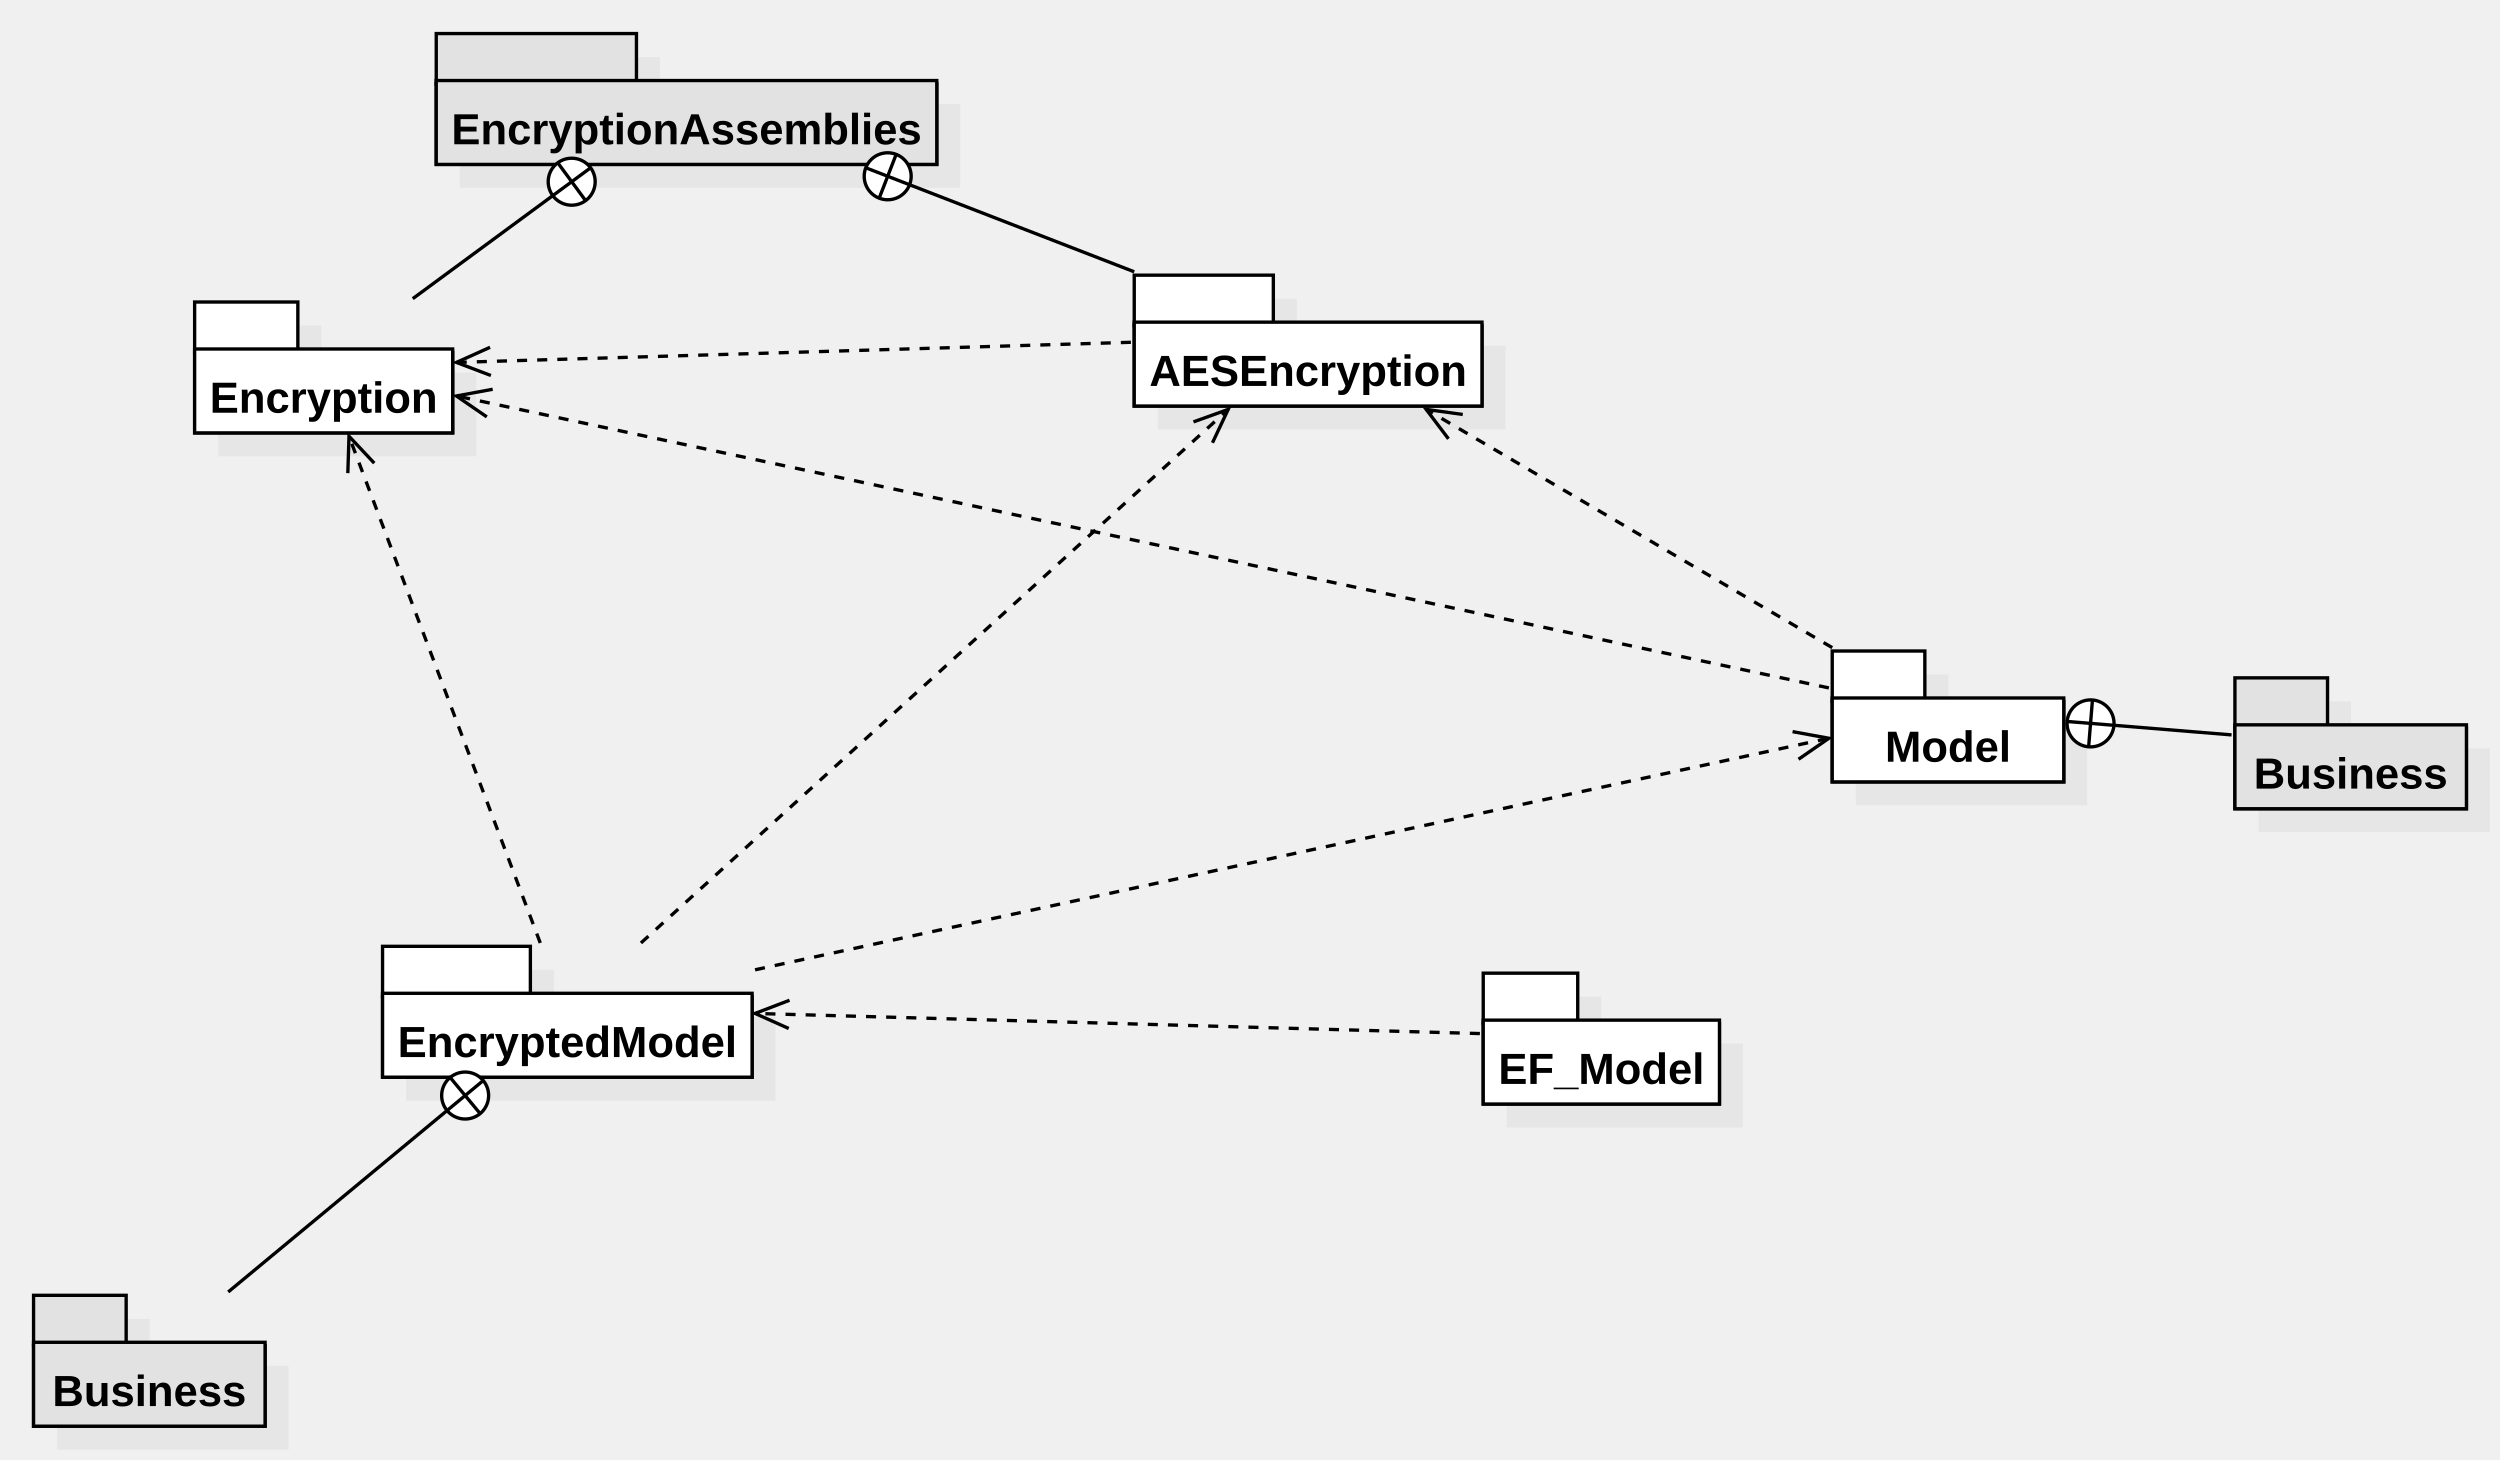
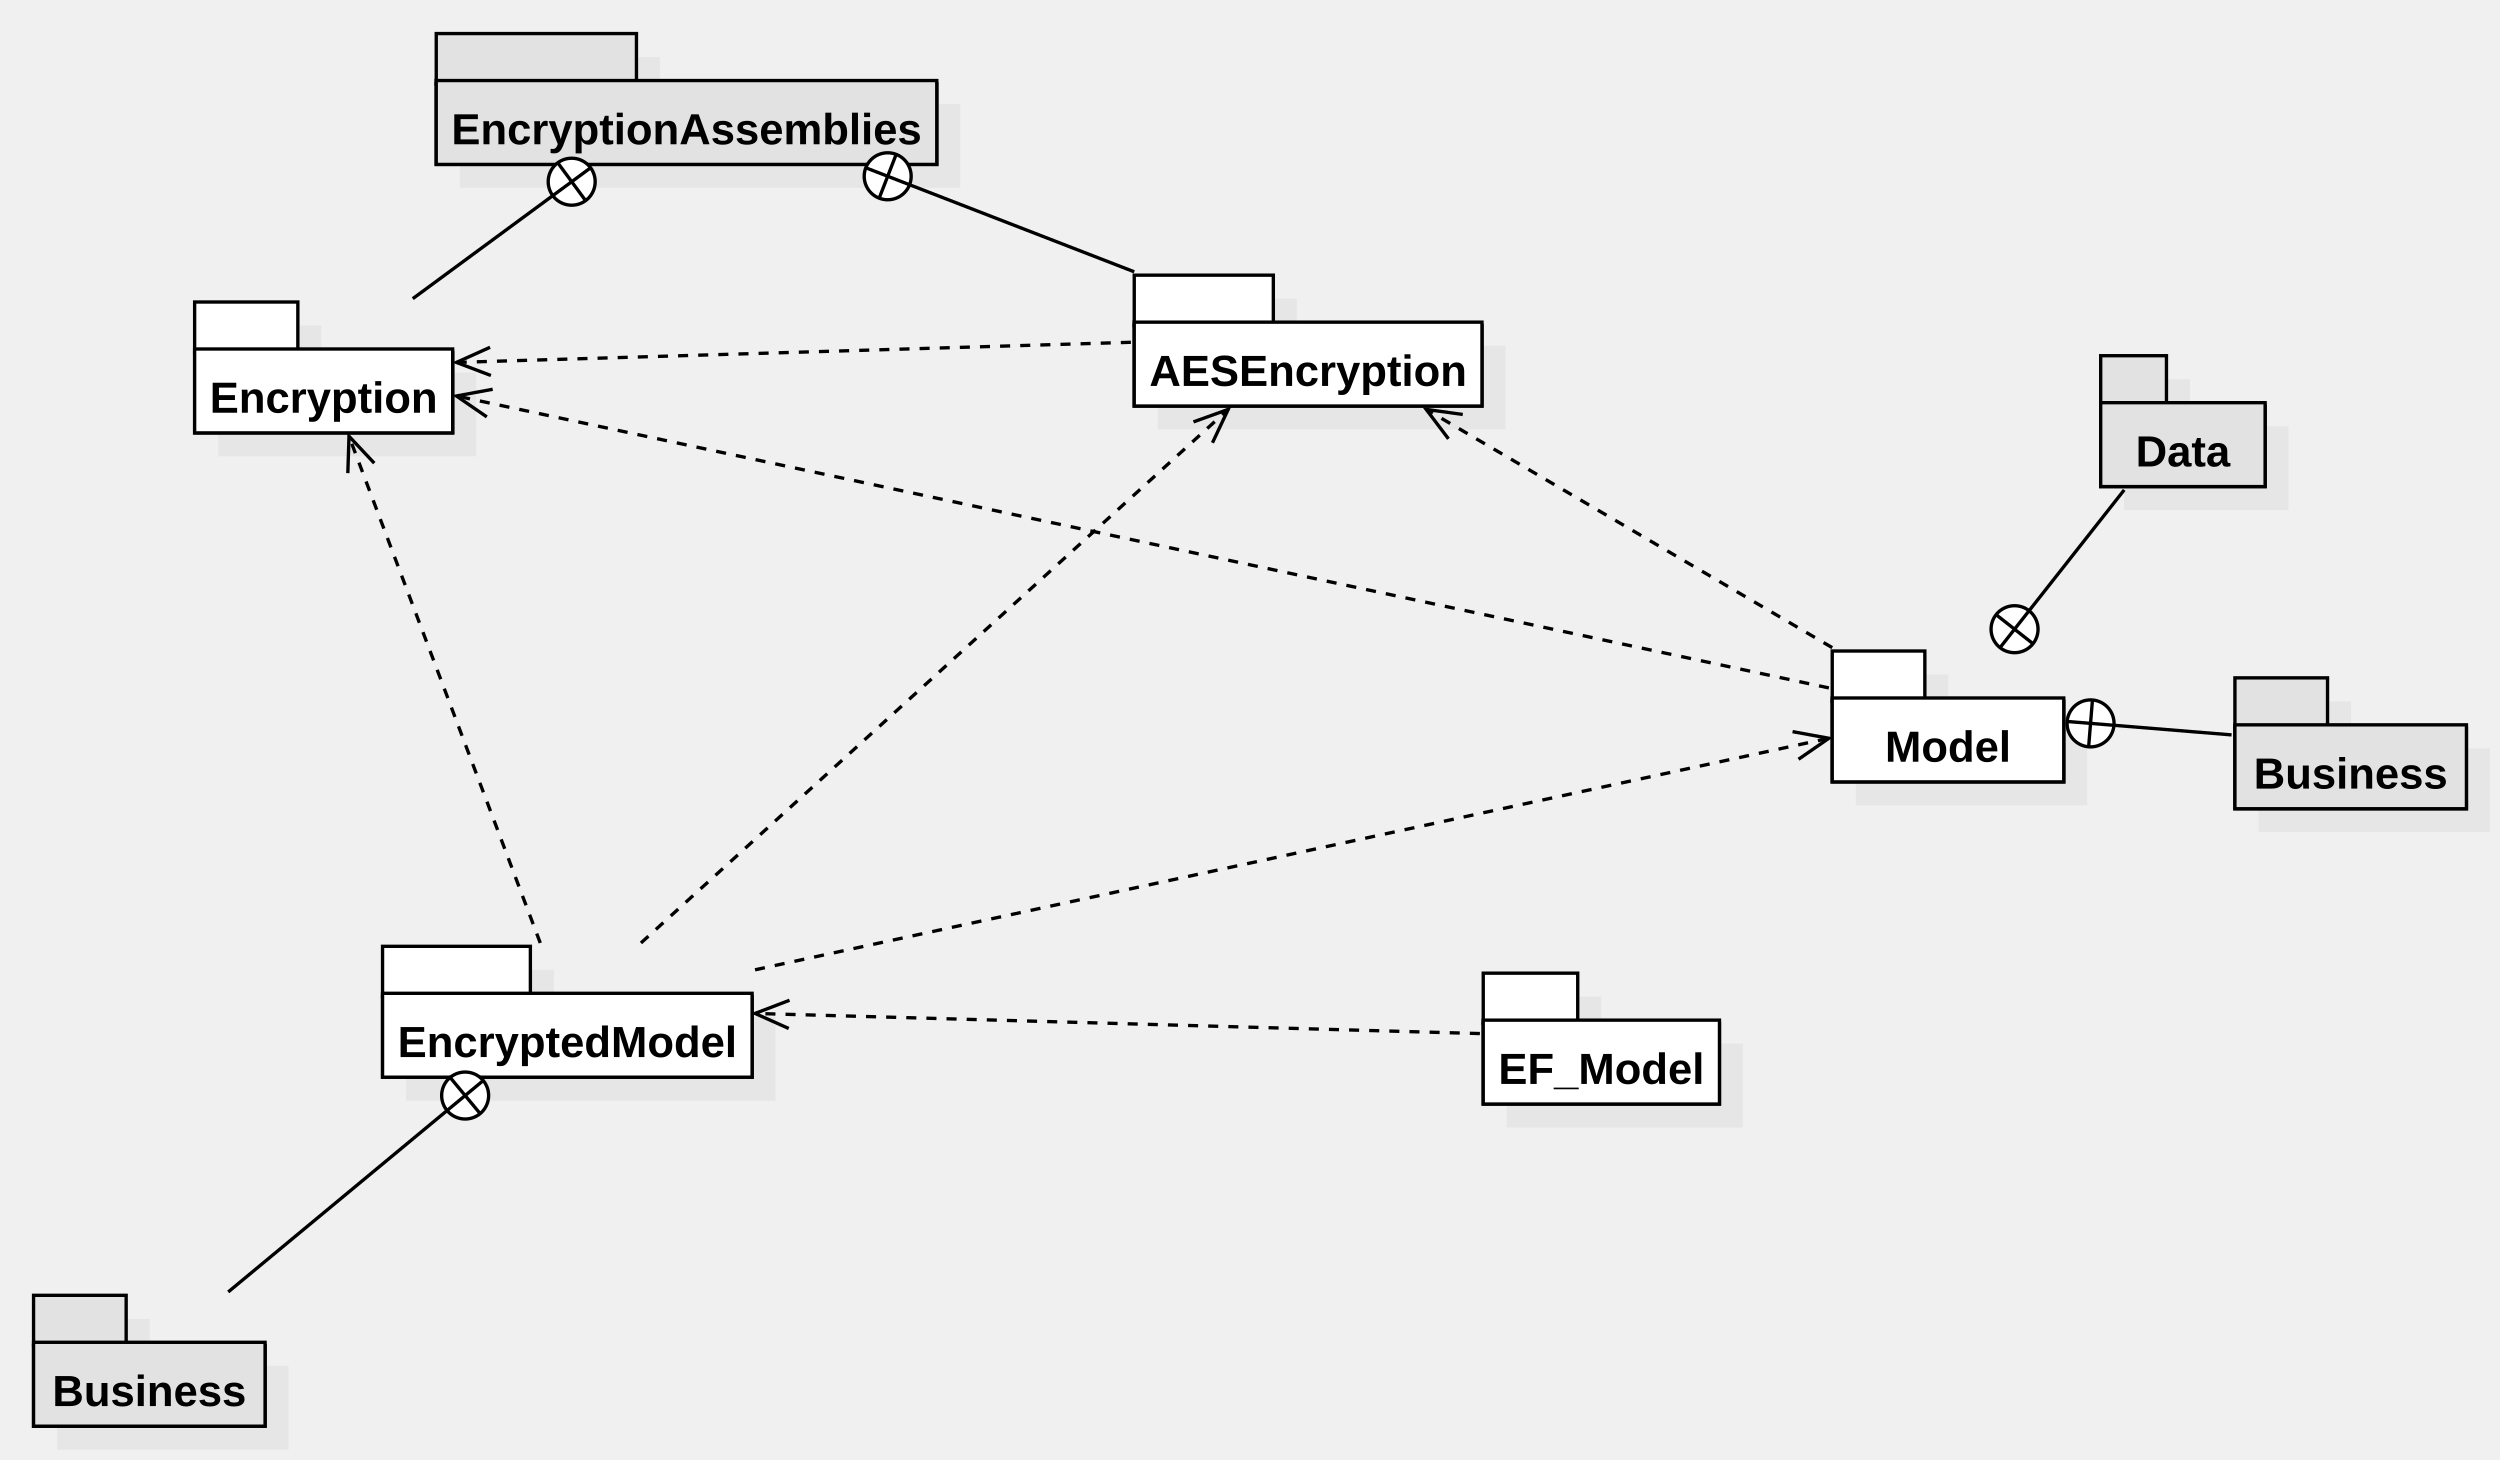
<svg xmlns="http://www.w3.org/2000/svg" version="1.1" width="744.992" height="435">
  <defs />
  <g transform="translate(-6,-222) scale(1,1)">
    <rect fill="#C0C0C0" stroke="none" x="559" y="423" width="27.597" height="15" opacity="0.2" />
  </g>
  <g transform="translate(-6,-222) scale(1,1)">
    <rect fill="#C0C0C0" stroke="none" x="559" y="437" width="68.992" height="25" opacity="0.2" />
  </g>
  <g transform="translate(-6,-222) scale(1,1)">
    <rect fill="#ffffff" stroke="none" x="552" y="431" width="68.992" height="24" />
  </g>
  <g transform="translate(-6,-222) scale(1,1)">
    <path fill="none" stroke="#000000" d="M 552 431 L 620.992 431 L 620.992 455 L 552 455 L 552 431 Z Z" stroke-miterlimit="10" />
  </g>
  <g transform="translate(-6,-222) scale(1,1)">
    <rect fill="#ffffff" stroke="none" x="552" y="416" width="27.597" height="15" />
  </g>
  <g transform="translate(-6,-222) scale(1,1)">
    <path fill="none" stroke="#000000" d="M 552 416 L 579.597 416 L 579.597 431 L 552 431 L 552 416 Z Z" stroke-miterlimit="10" />
  </g>
  <g transform="translate(-6,-222) scale(1,1)">
    <rect fill="#ffffff" stroke="none" x="552" y="430" width="68.992" height="25" />
  </g>
  <g transform="translate(-6,-222) scale(1,1)">
    <path fill="none" stroke="#000000" d="M 552 430 L 620.992 430 L 620.992 455 L 552 455 L 552 430 Z Z" stroke-miterlimit="10" />
  </g>
  <g transform="translate(-6,-222) scale(1,1)">
    <g>
      <path fill="none" stroke="none" />
      <text fill="#000000" stroke="none" font-family="Arial" font-size="13px" font-style="normal" font-weight="bold" text-decoration="none" x="567.719" y="449">Model</text>
    </g>
  </g>
  <g transform="translate(-6,-222) scale(1,1)">
    <rect fill="#C0C0C0" stroke="none" x="679" y="431" width="27.597" height="15" opacity="0.2" />
  </g>
  <g transform="translate(-6,-222) scale(1,1)">
    <rect fill="#C0C0C0" stroke="none" x="679" y="445" width="68.992" height="25" opacity="0.2" />
  </g>
  <g transform="translate(-6,-222) scale(1,1)">
    <rect fill="#e2e2e2" stroke="none" x="672" y="439" width="68.992" height="24" />
  </g>
  <g transform="translate(-6,-222) scale(1,1)">
    <path fill="none" stroke="#000000" d="M 672 439 L 740.992 439 L 740.992 463 L 672 463 L 672 439 Z Z" stroke-miterlimit="10" />
  </g>
  <g transform="translate(-6,-222) scale(1,1)">
    <rect fill="#e2e2e2" stroke="none" x="672" y="424" width="27.597" height="15" />
  </g>
  <g transform="translate(-6,-222) scale(1,1)">
    <path fill="none" stroke="#000000" d="M 672 424 L 699.597 424 L 699.597 439 L 672 439 L 672 424 Z Z" stroke-miterlimit="10" />
  </g>
  <g transform="translate(-6,-222) scale(1,1)">
    <rect fill="#e2e2e2" stroke="none" x="672" y="438" width="68.992" height="25" />
  </g>
  <g transform="translate(-6,-222) scale(1,1)">
    <path fill="none" stroke="#000000" d="M 672 438 L 740.992 438 L 740.992 463 L 672 463 L 672 438 Z Z" stroke-miterlimit="10" />
  </g>
  <g transform="translate(-6,-222) scale(1,1)">
    <g>
      <path fill="none" stroke="none" />
      <text fill="#000000" stroke="none" font-family="Arial" font-size="13px" font-style="normal" font-weight="bold" text-decoration="none" x="677.595" y="457">Business</text>
    </g>
  </g>
  <g transform="translate(-6,-222) scale(1,1)">
    <rect fill="#C0C0C0" stroke="none" x="127" y="511" width="44.05" height="15" opacity="0.2" />
  </g>
  <g transform="translate(-6,-222) scale(1,1)">
    <rect fill="#C0C0C0" stroke="none" x="127" y="525" width="110.125" height="25" opacity="0.2" />
  </g>
  <g transform="translate(-6,-222) scale(1,1)">
    <rect fill="#ffffff" stroke="none" x="120" y="519" width="110.125" height="24" />
  </g>
  <g transform="translate(-6,-222) scale(1,1)">
    <path fill="none" stroke="#000000" d="M 120 519 L 230.125 519 L 230.125 543 L 120 543 L 120 519 Z Z" stroke-miterlimit="10" />
  </g>
  <g transform="translate(-6,-222) scale(1,1)">
    <rect fill="#ffffff" stroke="none" x="120" y="504" width="44.05" height="15" />
  </g>
  <g transform="translate(-6,-222) scale(1,1)">
    <path fill="none" stroke="#000000" d="M 120 504 L 164.05 504 L 164.05 519 L 120 519 L 120 504 Z Z" stroke-miterlimit="10" />
  </g>
  <g transform="translate(-6,-222) scale(1,1)">
    <rect fill="#ffffff" stroke="none" x="120" y="518" width="110.125" height="25" />
  </g>
  <g transform="translate(-6,-222) scale(1,1)">
    <path fill="none" stroke="#000000" d="M 120 518 L 230.125 518 L 230.125 543 L 120 543 L 120 518 Z Z" stroke-miterlimit="10" />
  </g>
  <g transform="translate(-6,-222) scale(1,1)">
    <g>
      <path fill="none" stroke="none" />
      <text fill="#000000" stroke="none" font-family="Arial" font-size="13px" font-style="normal" font-weight="bold" text-decoration="none" x="124.5" y="537">EncryptedModel</text>
    </g>
  </g>
  <g transform="translate(-6,-222) scale(1,1)">
    <rect fill="#C0C0C0" stroke="none" x="23" y="615" width="27.597" height="15" opacity="0.2" />
  </g>
  <g transform="translate(-6,-222) scale(1,1)">
    <rect fill="#C0C0C0" stroke="none" x="23" y="629" width="68.992" height="25" opacity="0.2" />
  </g>
  <g transform="translate(-6,-222) scale(1,1)">
    <rect fill="#e2e2e2" stroke="none" x="16" y="623" width="68.992" height="24" />
  </g>
  <g transform="translate(-6,-222) scale(1,1)">
    <path fill="none" stroke="#000000" d="M 16 623 L 84.992 623 L 84.992 647 L 16 647 L 16 623 Z Z" stroke-miterlimit="10" />
  </g>
  <g transform="translate(-6,-222) scale(1,1)">
    <rect fill="#e2e2e2" stroke="none" x="16" y="608" width="27.597" height="15" />
  </g>
  <g transform="translate(-6,-222) scale(1,1)">
    <path fill="none" stroke="#000000" d="M 16 608 L 43.597 608 L 43.597 623 L 16 623 L 16 608 Z Z" stroke-miterlimit="10" />
  </g>
  <g transform="translate(-6,-222) scale(1,1)">
    <rect fill="#e2e2e2" stroke="none" x="16" y="622" width="68.992" height="25" />
  </g>
  <g transform="translate(-6,-222) scale(1,1)">
    <path fill="none" stroke="#000000" d="M 16 622 L 84.992 622 L 84.992 647 L 16 647 L 16 622 Z Z" stroke-miterlimit="10" />
  </g>
  <g transform="translate(-6,-222) scale(1,1)">
    <g>
      <path fill="none" stroke="none" />
      <text fill="#000000" stroke="none" font-family="Arial" font-size="13px" font-style="normal" font-weight="bold" text-decoration="none" x="21.595" y="641">Business</text>
    </g>
  </g>
  <g transform="translate(-6,-222) scale(1,1)">
    <rect fill="#C0C0C0" stroke="none" x="455" y="519" width="28.158" height="15" opacity="0.2" />
  </g>
  <g transform="translate(-6,-222) scale(1,1)">
    <rect fill="#C0C0C0" stroke="none" x="455" y="533" width="70.395" height="25" opacity="0.2" />
  </g>
  <g transform="translate(-6,-222) scale(1,1)">
    <rect fill="#ffffff" stroke="none" x="448" y="527" width="70.395" height="24" />
  </g>
  <g transform="translate(-6,-222) scale(1,1)">
    <path fill="none" stroke="#000000" d="M 448 527 L 518.395 527 L 518.395 551 L 448 551 L 448 527 Z Z" stroke-miterlimit="10" />
  </g>
  <g transform="translate(-6,-222) scale(1,1)">
    <rect fill="#ffffff" stroke="none" x="448" y="512" width="28.158" height="15" />
  </g>
  <g transform="translate(-6,-222) scale(1,1)">
    <path fill="none" stroke="#000000" d="M 448 512 L 476.158 512 L 476.158 527 L 448 527 L 448 512 Z Z" stroke-miterlimit="10" />
  </g>
  <g transform="translate(-6,-222) scale(1,1)">
    <rect fill="#ffffff" stroke="none" x="448" y="526" width="70.395" height="25" />
  </g>
  <g transform="translate(-6,-222) scale(1,1)">
    <path fill="none" stroke="#000000" d="M 448 526 L 518.395 526 L 518.395 551 L 448 551 L 448 526 Z Z" stroke-miterlimit="10" />
  </g>
  <g transform="translate(-6,-222) scale(1,1)">
    <g>
      <path fill="none" stroke="none" />
      <text fill="#000000" stroke="none" font-family="Arial" font-size="13px" font-style="normal" font-weight="bold" text-decoration="none" x="452.5" y="545">EF_Model</text>
    </g>
  </g>
  <g transform="translate(-6,-222) scale(1,1)">
    <rect fill="#C0C0C0" stroke="none" x="351" y="311" width="41.45" height="15" opacity="0.2" />
  </g>
  <g transform="translate(-6,-222) scale(1,1)">
    <rect fill="#C0C0C0" stroke="none" x="351" y="325" width="103.625" height="25" opacity="0.2" />
  </g>
  <g transform="translate(-6,-222) scale(1,1)">
    <rect fill="#ffffff" stroke="none" x="344" y="319" width="103.625" height="24" />
  </g>
  <g transform="translate(-6,-222) scale(1,1)">
    <path fill="none" stroke="#000000" d="M 344 319 L 447.625 319 L 447.625 343 L 344 343 L 344 319 Z Z" stroke-miterlimit="10" />
  </g>
  <g transform="translate(-6,-222) scale(1,1)">
    <rect fill="#ffffff" stroke="none" x="344" y="304" width="41.45" height="15" />
  </g>
  <g transform="translate(-6,-222) scale(1,1)">
    <path fill="none" stroke="#000000" d="M 344 304 L 385.45 304 L 385.45 319 L 344 319 L 344 304 Z Z" stroke-miterlimit="10" />
  </g>
  <g transform="translate(-6,-222) scale(1,1)">
    <rect fill="#ffffff" stroke="none" x="344" y="318" width="103.625" height="25" />
  </g>
  <g transform="translate(-6,-222) scale(1,1)">
    <path fill="none" stroke="#000000" d="M 344 318 L 447.625 318 L 447.625 343 L 344 343 L 344 318 Z Z" stroke-miterlimit="10" />
  </g>
  <g transform="translate(-6,-222) scale(1,1)">
    <g>
      <path fill="none" stroke="none" />
      <text fill="#000000" stroke="none" font-family="Arial" font-size="13px" font-style="normal" font-weight="bold" text-decoration="none" x="348.5" y="337">AESEncryption</text>
    </g>
  </g>
  <g transform="translate(-6,-222) scale(1,1)">
    <rect fill="#C0C0C0" stroke="none" x="71" y="319" width="30.758" height="15" opacity="0.2" />
  </g>
  <g transform="translate(-6,-222) scale(1,1)">
    <rect fill="#C0C0C0" stroke="none" x="71" y="333" width="76.895" height="25" opacity="0.2" />
  </g>
  <g transform="translate(-6,-222) scale(1,1)">
    <rect fill="#ffffff" stroke="none" x="64" y="327" width="76.895" height="24" />
  </g>
  <g transform="translate(-6,-222) scale(1,1)">
    <path fill="none" stroke="#000000" d="M 64 327 L 140.895 327 L 140.895 351 L 64 351 L 64 327 Z Z" stroke-miterlimit="10" />
  </g>
  <g transform="translate(-6,-222) scale(1,1)">
    <rect fill="#ffffff" stroke="none" x="64" y="312" width="30.758" height="15" />
  </g>
  <g transform="translate(-6,-222) scale(1,1)">
    <path fill="none" stroke="#000000" d="M 64 312 L 94.758 312 L 94.758 327 L 64 327 L 64 312 Z Z" stroke-miterlimit="10" />
  </g>
  <g transform="translate(-6,-222) scale(1,1)">
    <rect fill="#ffffff" stroke="none" x="64" y="326" width="76.895" height="25" />
  </g>
  <g transform="translate(-6,-222) scale(1,1)">
    <path fill="none" stroke="#000000" d="M 64 326 L 140.895 326 L 140.895 351 L 64 351 L 64 326 Z Z" stroke-miterlimit="10" />
  </g>
  <g transform="translate(-6,-222) scale(1,1)">
    <g>
      <path fill="none" stroke="none" />
      <text fill="#000000" stroke="none" font-family="Arial" font-size="13px" font-style="normal" font-weight="bold" text-decoration="none" x="68.5" y="345">Encryption</text>
    </g>
  </g>
  <g transform="translate(-6,-222) scale(1,1)">
    <rect fill="#C0C0C0" stroke="none" x="143" y="239" width="59.662" height="15" opacity="0.2" />
  </g>
  <g transform="translate(-6,-222) scale(1,1)">
    <rect fill="#C0C0C0" stroke="none" x="143" y="253" width="149.156" height="25" opacity="0.2" />
  </g>
  <g transform="translate(-6,-222) scale(1,1)">
    <rect fill="#e2e2e2" stroke="none" x="136" y="247" width="149.156" height="24" />
  </g>
  <g transform="translate(-6,-222) scale(1,1)">
    <path fill="none" stroke="#000000" d="M 136 247 L 285.156 247 L 285.156 271 L 136 271 L 136 247 Z Z" stroke-miterlimit="10" />
  </g>
  <g transform="translate(-6,-222) scale(1,1)">
    <rect fill="#e2e2e2" stroke="none" x="136" y="232" width="59.662" height="15" />
  </g>
  <g transform="translate(-6,-222) scale(1,1)">
    <path fill="none" stroke="#000000" d="M 136 232 L 195.662 232 L 195.662 247 L 136 247 L 136 232 Z Z" stroke-miterlimit="10" />
  </g>
  <g transform="translate(-6,-222) scale(1,1)">
    <rect fill="#e2e2e2" stroke="none" x="136" y="246" width="149.156" height="25" />
  </g>
  <g transform="translate(-6,-222) scale(1,1)">
    <path fill="none" stroke="#000000" d="M 136 246 L 285.156 246 L 285.156 271 L 136 271 L 136 246 Z Z" stroke-miterlimit="10" />
  </g>
  <g transform="translate(-6,-222) scale(1,1)">
    <g>
      <path fill="none" stroke="none" />
      <text fill="#000000" stroke="none" font-family="Arial" font-size="13px" font-style="normal" font-weight="bold" text-decoration="none" x="140.5" y="265">EncryptionAssemblies</text>
    </g>
  </g>
  <g transform="translate(-6,-222) scale(1,1)">
    <path fill="none" stroke="#000000" d="M 129 311 L 182 272" stroke-miterlimit="10" />
  </g>
  <g transform="translate(-6,-222) scale(1,1)">
    <path fill="#FFFFFF" stroke="none" d="M 169.362 276.149 C 169.362 272.283 172.496 269.149 176.362 269.149 C 180.228 269.149 183.362 272.283 183.362 276.149 C 183.362 280.015 180.228 283.149 176.362 283.149 C 172.496 283.149 169.362 280.015 169.362 276.149 Z" />
  </g>
  <g transform="translate(-6,-222) scale(1,1)">
    <path fill="none" stroke="#000000" d="M 169.362 276.149 C 169.362 272.283 172.496 269.149 176.362 269.149 C 180.228 269.149 183.362 272.283 183.362 276.149 C 183.362 280.015 180.228 283.149 176.362 283.149 C 172.496 283.149 169.362 280.015 169.362 276.149 Z" stroke-miterlimit="10" />
  </g>
  <g transform="translate(-6,-222) scale(1,1)">
    <path fill="none" stroke="#000000" d="M 170.724 280.298 L 182 272" stroke-miterlimit="10" />
  </g>
  <g transform="translate(-6,-222) scale(1,1)">
    <path fill="none" stroke="#000000" d="M 180.511 281.787 L 172.213 270.511" stroke-miterlimit="10" />
  </g>
  <g transform="translate(-6,-222) scale(1,1)">
    <path fill="none" stroke="#000000" d="M 344 303 L 264 272" stroke-miterlimit="10" />
  </g>
  <g transform="translate(-6,-222) scale(1,1)">
    <path fill="#FFFFFF" stroke="none" d="M 263.527 274.529 C 263.527 270.663 266.661 267.529 270.527 267.529 C 274.393 267.529 277.527 270.663 277.527 274.529 C 277.527 278.395 274.393 281.529 270.527 281.529 C 266.661 281.529 263.527 278.395 263.527 274.529 Z" />
  </g>
  <g transform="translate(-6,-222) scale(1,1)">
    <path fill="none" stroke="#000000" d="M 263.527 274.529 C 263.527 270.663 266.661 267.529 270.527 267.529 C 274.393 267.529 277.527 270.663 277.527 274.529 C 277.527 278.395 274.393 281.529 270.527 281.529 C 266.661 281.529 263.527 278.395 263.527 274.529 Z" stroke-miterlimit="10" />
  </g>
  <g transform="translate(-6,-222) scale(1,1)">
    <path fill="none" stroke="#000000" d="M 277.054 277.058 L 264 272" stroke-miterlimit="10" />
  </g>
  <g transform="translate(-6,-222) scale(1,1)">
    <path fill="none" stroke="#000000" d="M 273.056 268.002 L 267.998 281.056" stroke-miterlimit="10" />
  </g>
  <g transform="translate(-6,-222) scale(1,1)">
    <path fill="none" stroke="#000000" d="M 671 441 L 622 437" stroke-miterlimit="10" />
  </g>
  <g transform="translate(-6,-222) scale(1,1)">
    <path fill="#FFFFFF" stroke="none" d="M 621.977 437.57 C 621.977 433.704 625.111 430.57 628.977 430.57 C 632.843 430.57 635.977 433.704 635.977 437.57 C 635.977 441.436 632.843 444.57 628.977 444.57 C 625.111 444.57 621.977 441.436 621.977 437.57 Z" />
  </g>
  <g transform="translate(-6,-222) scale(1,1)">
    <path fill="none" stroke="#000000" d="M 621.977 437.57 C 621.977 433.704 625.111 430.57 628.977 430.57 C 632.843 430.57 635.977 433.704 635.977 437.57 C 635.977 441.436 632.843 444.57 628.977 444.57 C 625.111 444.57 621.977 441.436 621.977 437.57 Z" stroke-miterlimit="10" />
  </g>
  <g transform="translate(-6,-222) scale(1,1)">
    <path fill="none" stroke="#000000" d="M 635.954 438.139 L 622 437" stroke-miterlimit="10" />
  </g>
  <g transform="translate(-6,-222) scale(1,1)">
    <path fill="none" stroke="#000000" d="M 629.546 430.593 L 628.407 444.546" stroke-miterlimit="10" />
  </g>
  <g transform="translate(-6,-222) scale(1,1)">
    <path fill="none" stroke="#000000" d="M 74 607 L 150 544" stroke-miterlimit="10" />
  </g>
  <g transform="translate(-6,-222) scale(1,1)">
    <path fill="#FFFFFF" stroke="none" d="M 137.611 548.467 C 137.611 544.601 140.745 541.467 144.611 541.467 C 148.477 541.467 151.611 544.601 151.611 548.467 C 151.611 552.333 148.477 555.467 144.611 555.467 C 140.745 555.467 137.611 552.333 137.611 548.467 Z" />
  </g>
  <g transform="translate(-6,-222) scale(1,1)">
    <path fill="none" stroke="#000000" d="M 137.611 548.467 C 137.611 544.601 140.745 541.467 144.611 541.467 C 148.477 541.467 151.611 544.601 151.611 548.467 C 151.611 552.333 148.477 555.467 144.611 555.467 C 140.745 555.467 137.611 552.333 137.611 548.467 Z" stroke-miterlimit="10" />
  </g>
  <g transform="translate(-6,-222) scale(1,1)">
    <path fill="none" stroke="#000000" d="M 139.222 552.935 L 150 544" stroke-miterlimit="10" />
  </g>
  <g transform="translate(-6,-222) scale(1,1)">
    <path fill="none" stroke="#000000" d="M 149.078 553.856 L 140.144 543.078" stroke-miterlimit="10" />
  </g>
  <g transform="translate(-6,-222) scale(1,1)">
    <path fill="none" stroke="#000000" d="M 343 324 L 142 330" stroke-miterlimit="10" stroke-dasharray="3" />
  </g>
  <g transform="translate(-6,-222) scale(1,1)">
    <path fill="none" stroke="#000000" d="M 152.033 325.489 L 142 330 L 152.284 333.904" stroke-miterlimit="10" />
  </g>
  <g transform="translate(-6,-222) scale(1,1)">
    <path fill="none" stroke="#000000" d="M 447 530 L 231 524" stroke-miterlimit="10" stroke-dasharray="3" />
  </g>
  <g transform="translate(-6,-222) scale(1,1)">
    <path fill="none" stroke="#000000" d="M 241.276 520.074 L 231 524 L 241.042 528.49" stroke-miterlimit="10" />
  </g>
  <g transform="translate(-6,-222) scale(1,1)">
    <path fill="none" stroke="#000000" d="M 167 503 L 110 352" stroke-miterlimit="10" stroke-dasharray="3" />
  </g>
  <g transform="translate(-6,-222) scale(1,1)">
    <path fill="none" stroke="#000000" d="M 117.527 360.021 L 110 352 L 109.651 362.994" stroke-miterlimit="10" />
  </g>
  <g transform="translate(-6,-222) scale(1,1)">
    <path fill="none" stroke="#000000" d="M 197 503 L 372 344" stroke-miterlimit="10" stroke-dasharray="3" />
  </g>
  <g transform="translate(-6,-222) scale(1,1)">
    <path fill="none" stroke="#000000" d="M 367.309 353.95 L 372 344 L 361.648 347.718" stroke-miterlimit="10" />
  </g>
  <g transform="translate(-6,-222) scale(1,1)">
    <path fill="none" stroke="#000000" d="M 231 511 L 551 442" stroke-miterlimit="10" stroke-dasharray="3" />
  </g>
  <g transform="translate(-6,-222) scale(1,1)">
    <path fill="none" stroke="#000000" d="M 541.953 448.257 L 551 442 L 540.178 440.027" stroke-miterlimit="10" />
  </g>
  <g transform="translate(-6,-222) scale(1,1)">
    <path fill="none" stroke="#000000" d="M 551 427 L 142 340" stroke-miterlimit="10" stroke-dasharray="3" />
  </g>
  <g transform="translate(-6,-222) scale(1,1)">
    <path fill="none" stroke="#000000" d="M 152.816 337.997 L 142 340 L 151.064 346.232" stroke-miterlimit="10" />
  </g>
  <g transform="translate(-6,-222) scale(1,1)">
    <path fill="none" stroke="#000000" d="M 552 415 L 431 344" stroke-miterlimit="10" stroke-dasharray="3" />
  </g>
  <g transform="translate(-6,-222) scale(1,1)">
    <path fill="none" stroke="#000000" d="M 441.896 345.513 L 431 344 L 437.635 352.774" stroke-miterlimit="10" />
  </g>
+   <g transform="translate(-6,-222) scale(1,1)">
+     <rect fill="#C0C0C0" stroke="none" x="639" y="335" width="19.6" height="15" opacity="0.2" />
+   </g>
+   <g transform="translate(-6,-222) scale(1,1)">
+     <rect fill="#C0C0C0" stroke="none" x="639" y="349" width="49" height="25" opacity="0.2" />
+   </g>
+   <g transform="translate(-6,-222) scale(1,1)">
+     <rect fill="#e2e2e2" stroke="none" x="632" y="343" width="49" height="24" />
+   </g>
+   <g transform="translate(-6,-222) scale(1,1)">
+     <path fill="none" stroke="#000000" d="M 632 343 L 681 343 L 681 367 L 632 367 L 632 343 Z Z" stroke-miterlimit="10" />
+   </g>
+   <g transform="translate(-6,-222) scale(1,1)">
+     <rect fill="#e2e2e2" stroke="none" x="632" y="328" width="19.6" height="15" />
+   </g>
+   <g transform="translate(-6,-222) scale(1,1)">
+     <path fill="none" stroke="#000000" d="M 632 328 L 651.6 328 L 651.6 343 L 632 343 L 632 328 Z Z" stroke-miterlimit="10" />
+   </g>
+   <g transform="translate(-6,-222) scale(1,1)">
+     <rect fill="#e2e2e2" stroke="none" x="632" y="342" width="49" height="25" />
+   </g>
+   <g transform="translate(-6,-222) scale(1,1)">
+     <path fill="none" stroke="#000000" d="M 632 342 L 681 342 L 681 367 L 632 367 L 632 342 Z Z" stroke-miterlimit="10" />
+   </g>
+   <g transform="translate(-6,-222) scale(1,1)">
+     <g>
+       <path fill="none" stroke="none" />
+       <text fill="#000000" stroke="none" font-family="Arial" font-size="13px" font-style="normal" font-weight="bold" text-decoration="none" x="642.411" y="361">Data</text>
+     </g>
+   </g>
+   <g transform="translate(-6,-222) scale(1,1)">
+     <path fill="none" stroke="#000000" d="M 639 368 L 602 415" stroke-miterlimit="10" />
+   </g>
+   <g transform="translate(-6,-222) scale(1,1)">
+     <path fill="#FFFFFF" stroke="none" d="M 599.33 409.5 C 599.33 405.634 602.464 402.5 606.33 402.5 C 610.196 402.5 613.33 405.634 613.33 409.5 C 613.33 413.366 610.196 416.5 606.33 416.5 C 602.464 416.5 599.33 413.366 599.33 409.5 Z" />
+   </g>
+   <g transform="translate(-6,-222) scale(1,1)">
+     <path fill="none" stroke="#000000" d="M 599.33 409.5 C 599.33 405.634 602.464 402.5 606.33 402.5 C 610.196 402.5 613.33 405.634 613.33 409.5 C 613.33 413.366 610.196 416.5 606.33 416.5 C 602.464 416.5 599.33 413.366 599.33 409.5 Z" stroke-miterlimit="10" />
+   </g>
+   <g transform="translate(-6,-222) scale(1,1)">
+     <path fill="none" stroke="#000000" d="M 610.66 404 L 602 415" stroke-miterlimit="10" />
+   </g>
+   <g transform="translate(-6,-222) scale(1,1)">
+     <path fill="none" stroke="#000000" d="M 600.83 405.17 L 611.83 413.83" stroke-miterlimit="10" />
+   </g>
</svg>
